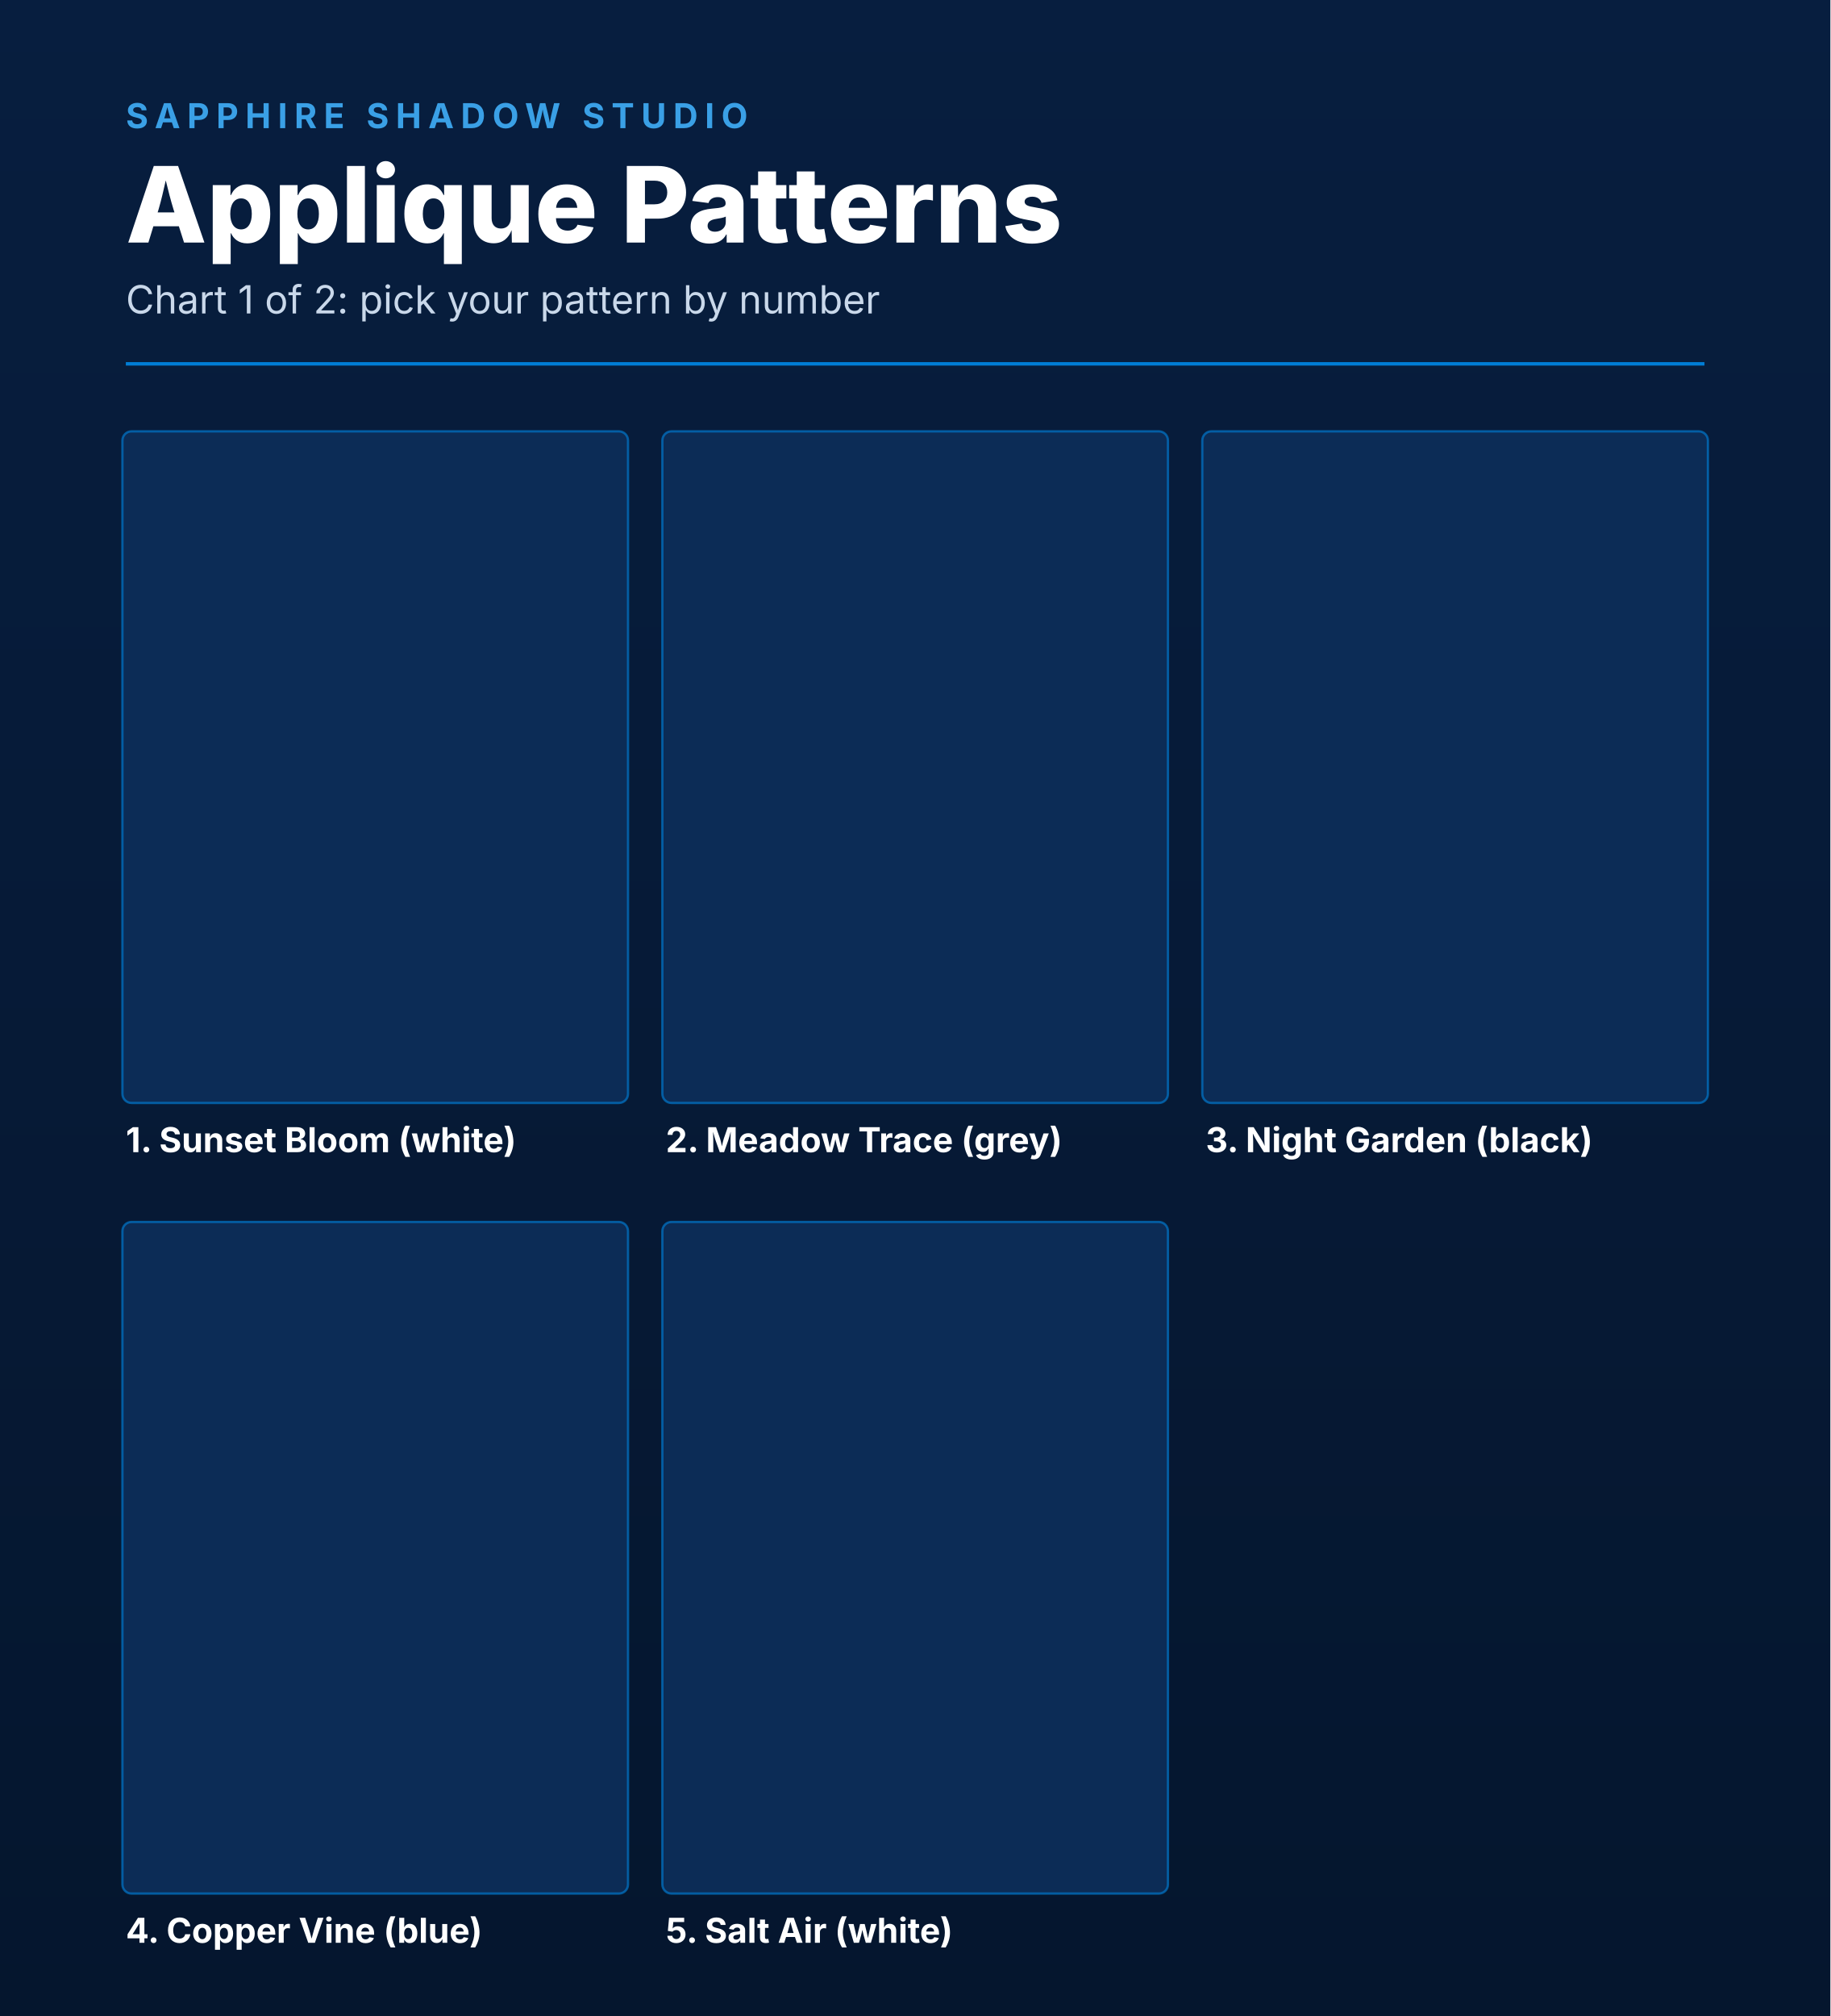
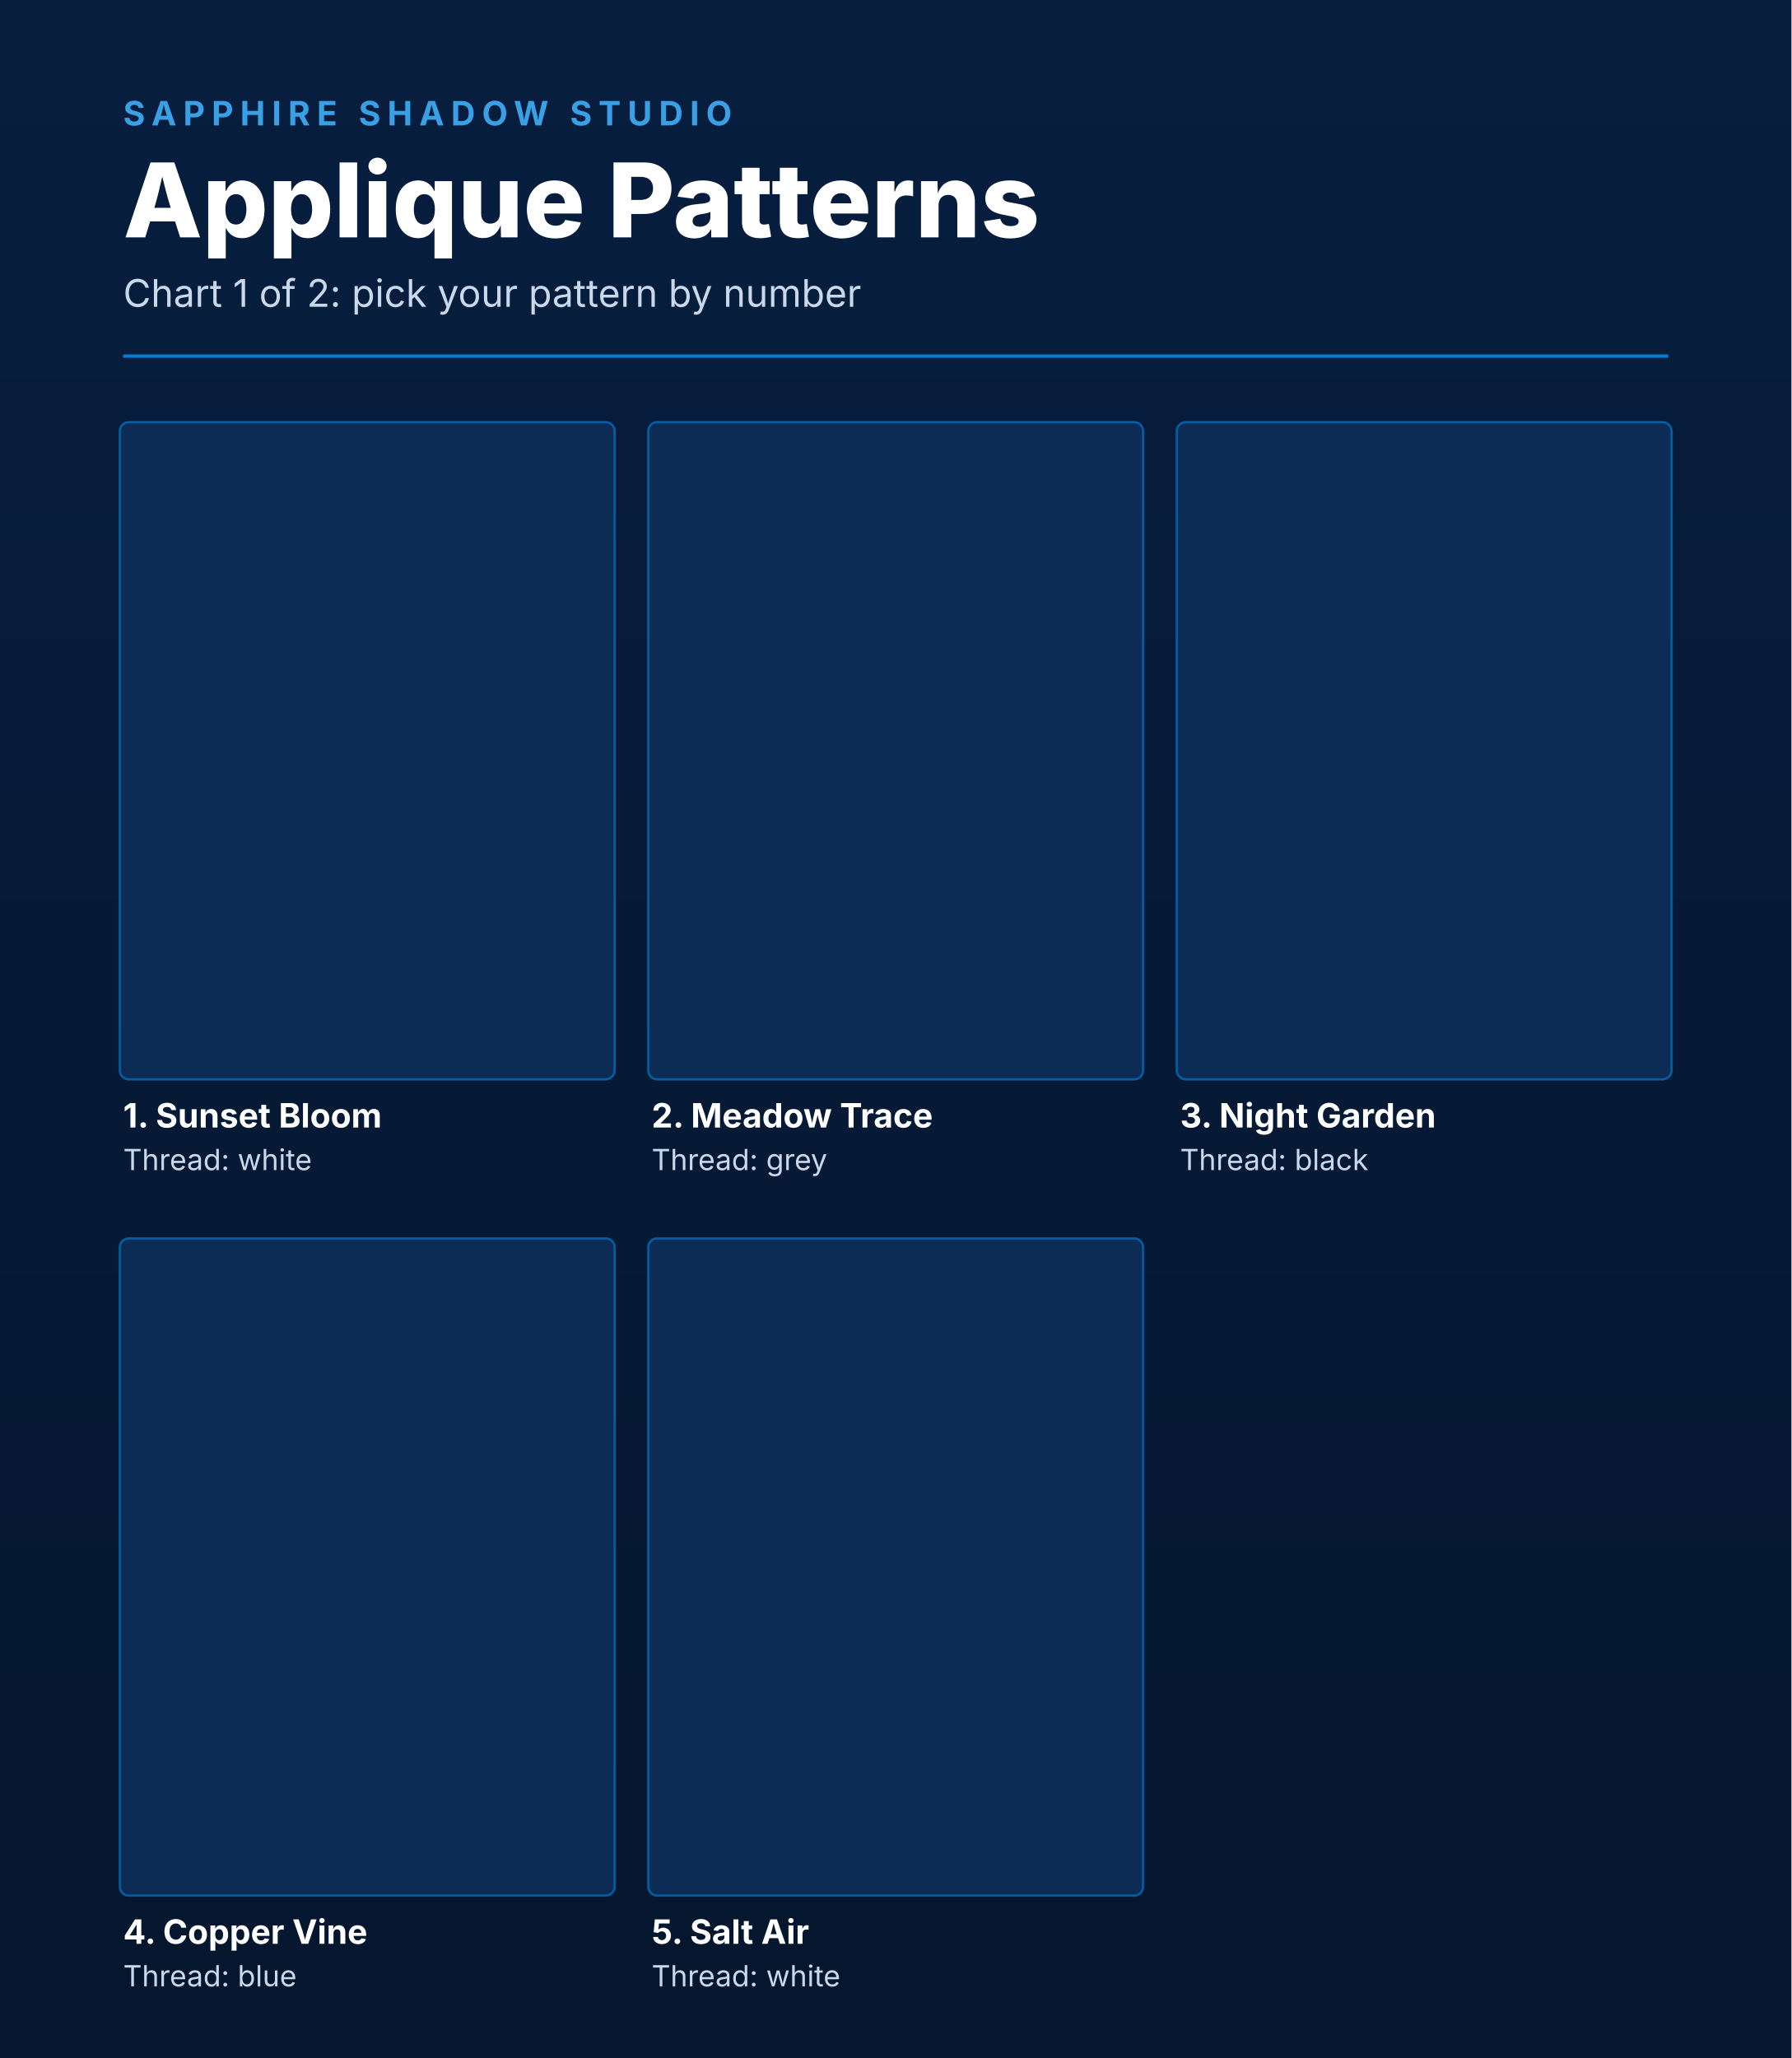
- <svg xmlns="http://www.w3.org/2000/svg" width="1600" height="1762" viewBox="0 0 1600 1762">
+ <svg xmlns="http://www.w3.org/2000/svg" width="1600" height="1838" viewBox="0 0 1600 1838">
  <defs>
    <linearGradient id="bgGrad" x1="0" y1="0" x2="0" y2="1">
      <stop offset="0" stop-color="#071e3f" />
      <stop offset="1" stop-color="#05162e" />
    </linearGradient>
  </defs>
-   <rect width="1600" height="1762" fill="url(#bgGrad)" />
+   <rect width="1600" height="1838" fill="url(#bgGrad)" />
  <text x="110" y="112" font-family="Inter" font-weight="700" font-size="30" fill="#3aa0e6" text-anchor="start" letter-spacing="6">SAPPHIRE SHADOW STUDIO</text>
  <text x="110" y="212" font-family="Inter" font-weight="800" font-size="92" fill="#ffffff" text-anchor="start">Applique Patterns</text>
  <text x="110" y="274" font-family="Inter" font-weight="400" font-size="34" fill="#c9d8ea" text-anchor="start">Chart 1 of 2: pick your pattern by number</text>
  <line x1="110" y1="318" x2="1490" y2="318" stroke="#007dd5" stroke-width="3" />
  <rect x="107" y="377" width="442" height="587" fill="#0c2c56" stroke="#007dd5" stroke-opacity="0.65" stroke-width="2" rx="8" />
-   <text x="110" y="1007" font-family="Inter" font-weight="700" font-size="30" fill="#ffffff" text-anchor="start">1. Sunset Bloom (white)</text>
+   <text x="110" y="1007" font-family="Inter" font-weight="700" font-size="30" fill="#ffffff" text-anchor="start">1. Sunset Bloom</text>
+   <text x="110" y="1045" font-family="Inter" font-weight="400" font-size="26" fill="#c9d8ea" text-anchor="start">Thread: white</text>
  <rect x="579" y="377" width="442" height="587" fill="#0c2c56" stroke="#007dd5" stroke-opacity="0.65" stroke-width="2" rx="8" />
-   <text x="582" y="1007" font-family="Inter" font-weight="700" font-size="30" fill="#ffffff" text-anchor="start">2. Meadow Trace (grey)</text>
+   <text x="582" y="1007" font-family="Inter" font-weight="700" font-size="30" fill="#ffffff" text-anchor="start">2. Meadow Trace</text>
+   <text x="582" y="1045" font-family="Inter" font-weight="400" font-size="26" fill="#c9d8ea" text-anchor="start">Thread: grey</text>
  <rect x="1051" y="377" width="442" height="587" fill="#0c2c56" stroke="#007dd5" stroke-opacity="0.65" stroke-width="2" rx="8" />
-   <text x="1054" y="1007" font-family="Inter" font-weight="700" font-size="30" fill="#ffffff" text-anchor="start">3. Night Garden (black)</text>
-   <rect x="107" y="1068" width="442" height="587" fill="#0c2c56" stroke="#007dd5" stroke-opacity="0.65" stroke-width="2" rx="8" />
-   <text x="110" y="1698" font-family="Inter" font-weight="700" font-size="30" fill="#ffffff" text-anchor="start">4. Copper Vine (blue)</text>
-   <rect x="579" y="1068" width="442" height="587" fill="#0c2c56" stroke="#007dd5" stroke-opacity="0.65" stroke-width="2" rx="8" />
-   <text x="582" y="1698" font-family="Inter" font-weight="700" font-size="30" fill="#ffffff" text-anchor="start">5. Salt Air (white)</text>
+   <text x="1054" y="1007" font-family="Inter" font-weight="700" font-size="30" fill="#ffffff" text-anchor="start">3. Night Garden</text>
+   <text x="1054" y="1045" font-family="Inter" font-weight="400" font-size="26" fill="#c9d8ea" text-anchor="start">Thread: black</text>
+   <rect x="107" y="1106" width="442" height="587" fill="#0c2c56" stroke="#007dd5" stroke-opacity="0.65" stroke-width="2" rx="8" />
+   <text x="110" y="1736" font-family="Inter" font-weight="700" font-size="30" fill="#ffffff" text-anchor="start">4. Copper Vine</text>
+   <text x="110" y="1774" font-family="Inter" font-weight="400" font-size="26" fill="#c9d8ea" text-anchor="start">Thread: blue</text>
+   <rect x="579" y="1106" width="442" height="587" fill="#0c2c56" stroke="#007dd5" stroke-opacity="0.65" stroke-width="2" rx="8" />
+   <text x="582" y="1736" font-family="Inter" font-weight="700" font-size="30" fill="#ffffff" text-anchor="start">5. Salt Air</text>
+   <text x="582" y="1774" font-family="Inter" font-weight="400" font-size="26" fill="#c9d8ea" text-anchor="start">Thread: white</text>
</svg>
